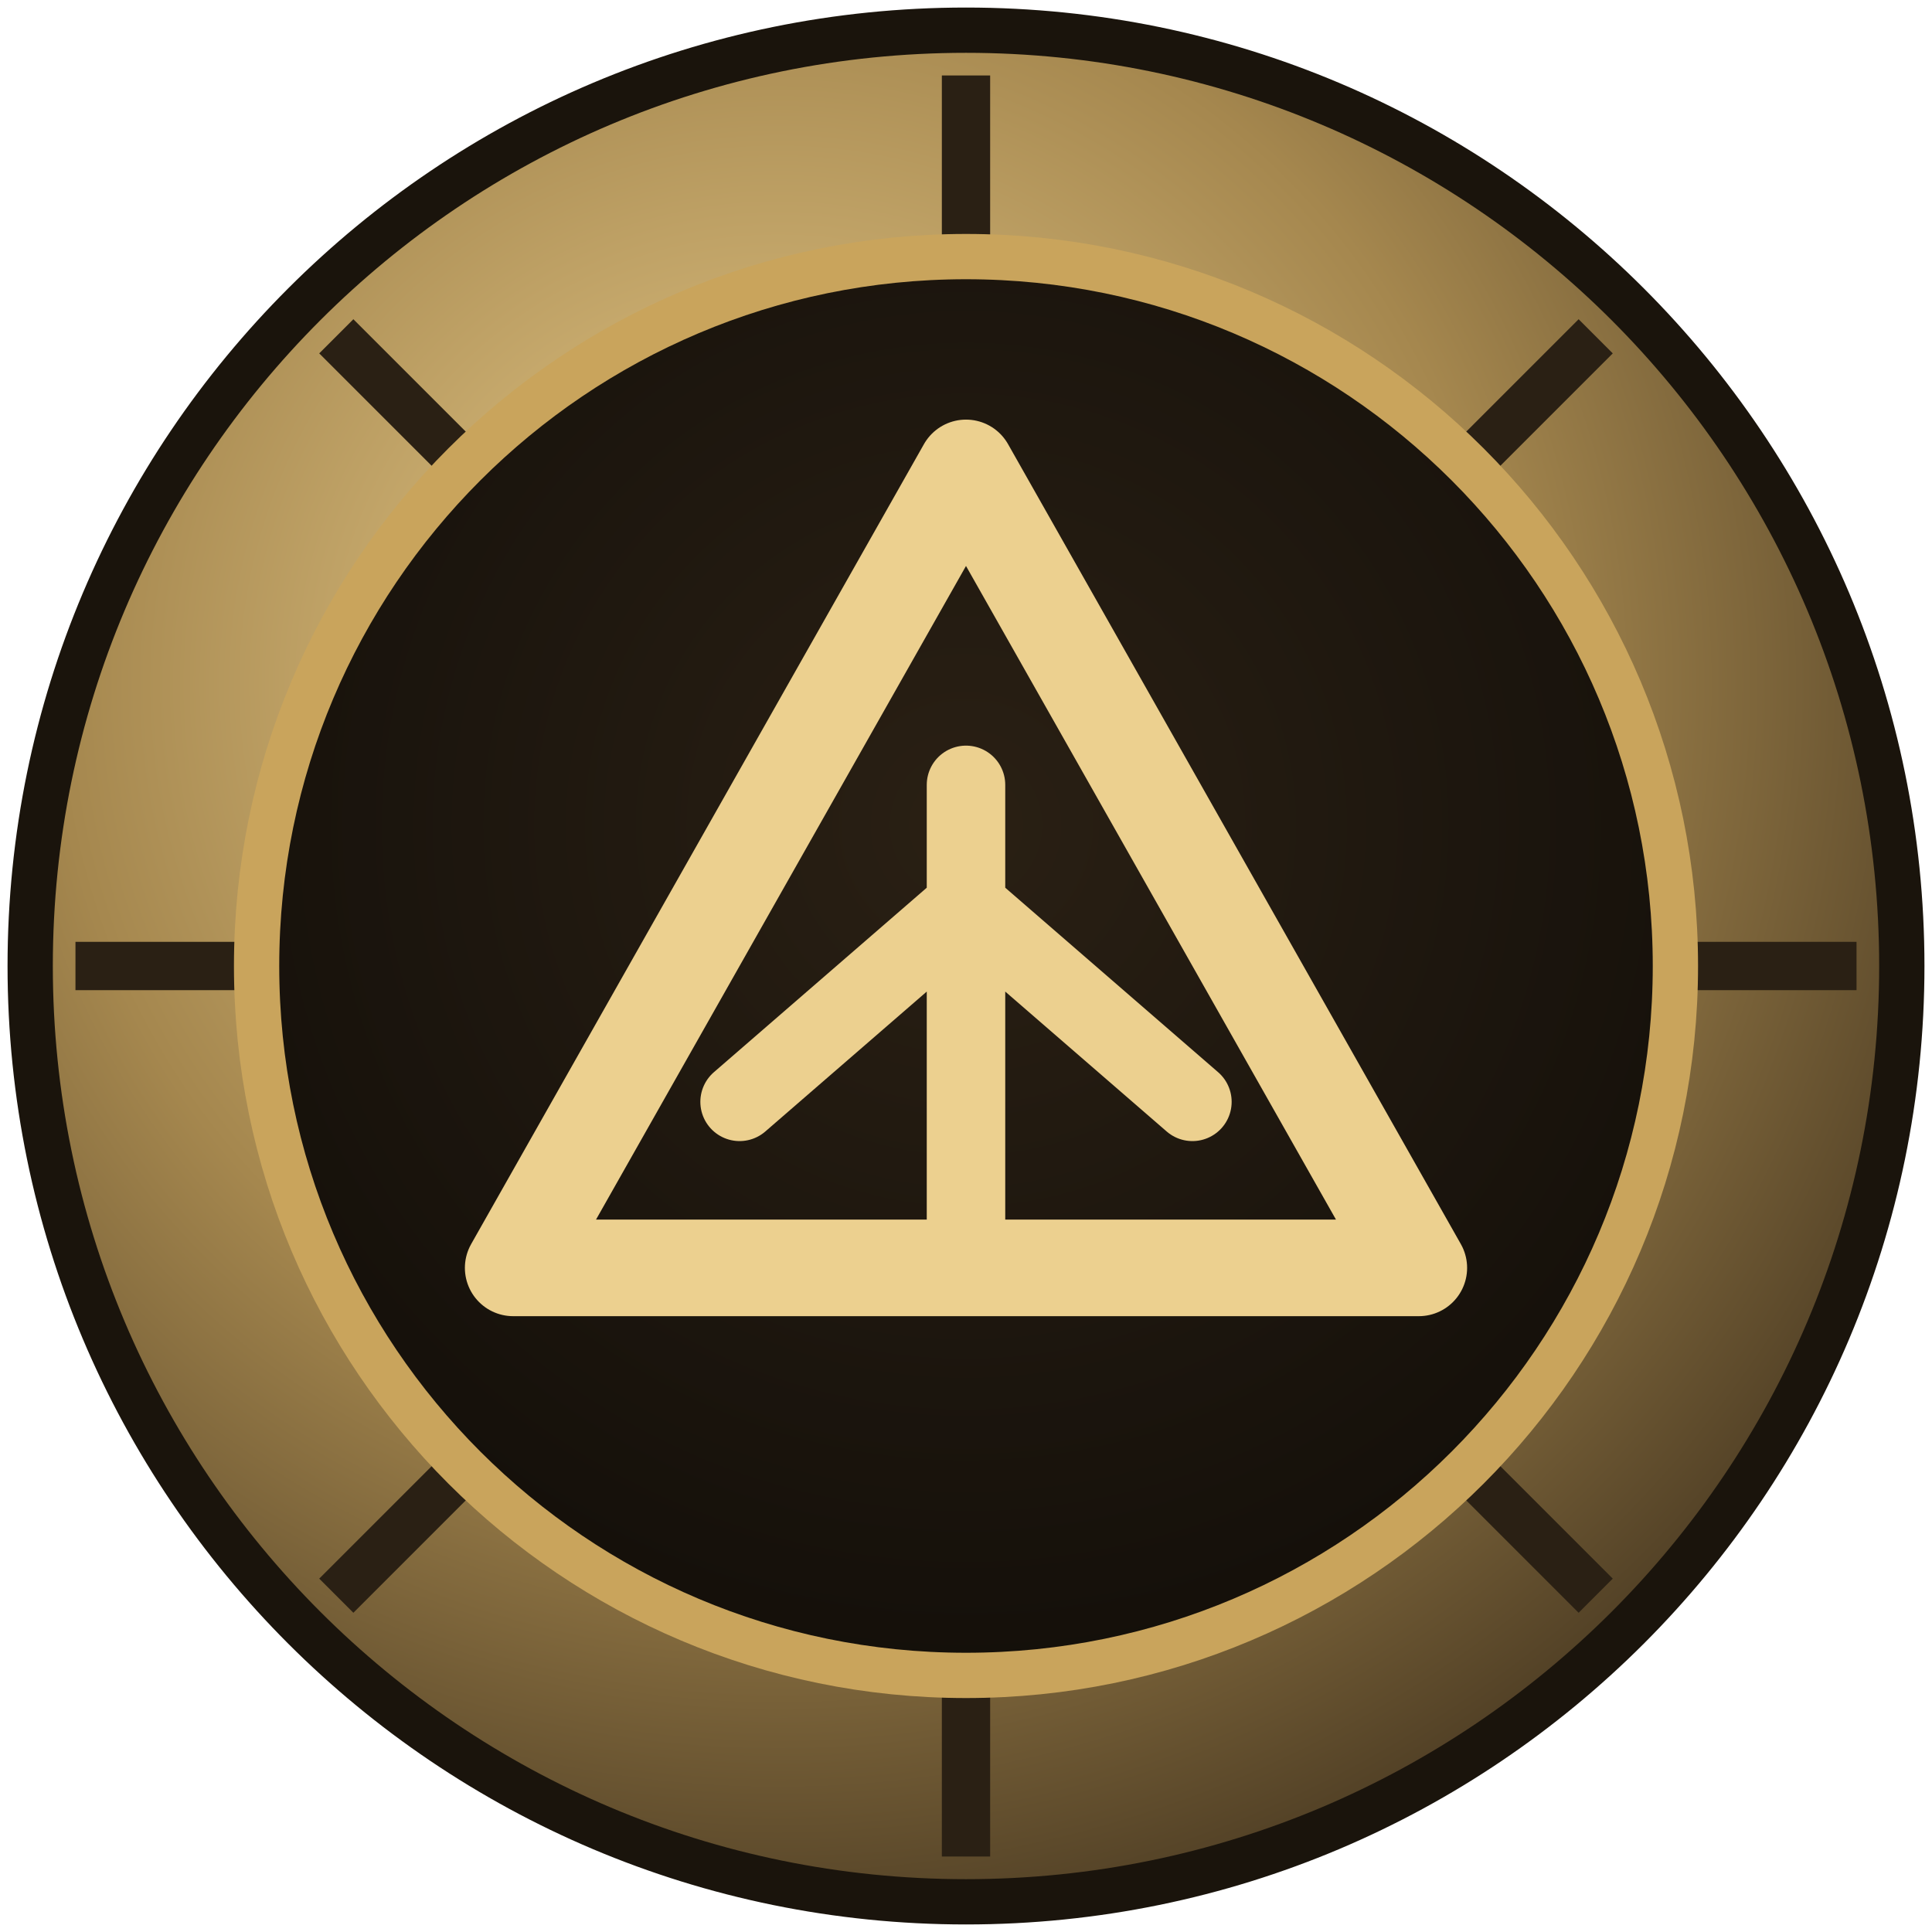
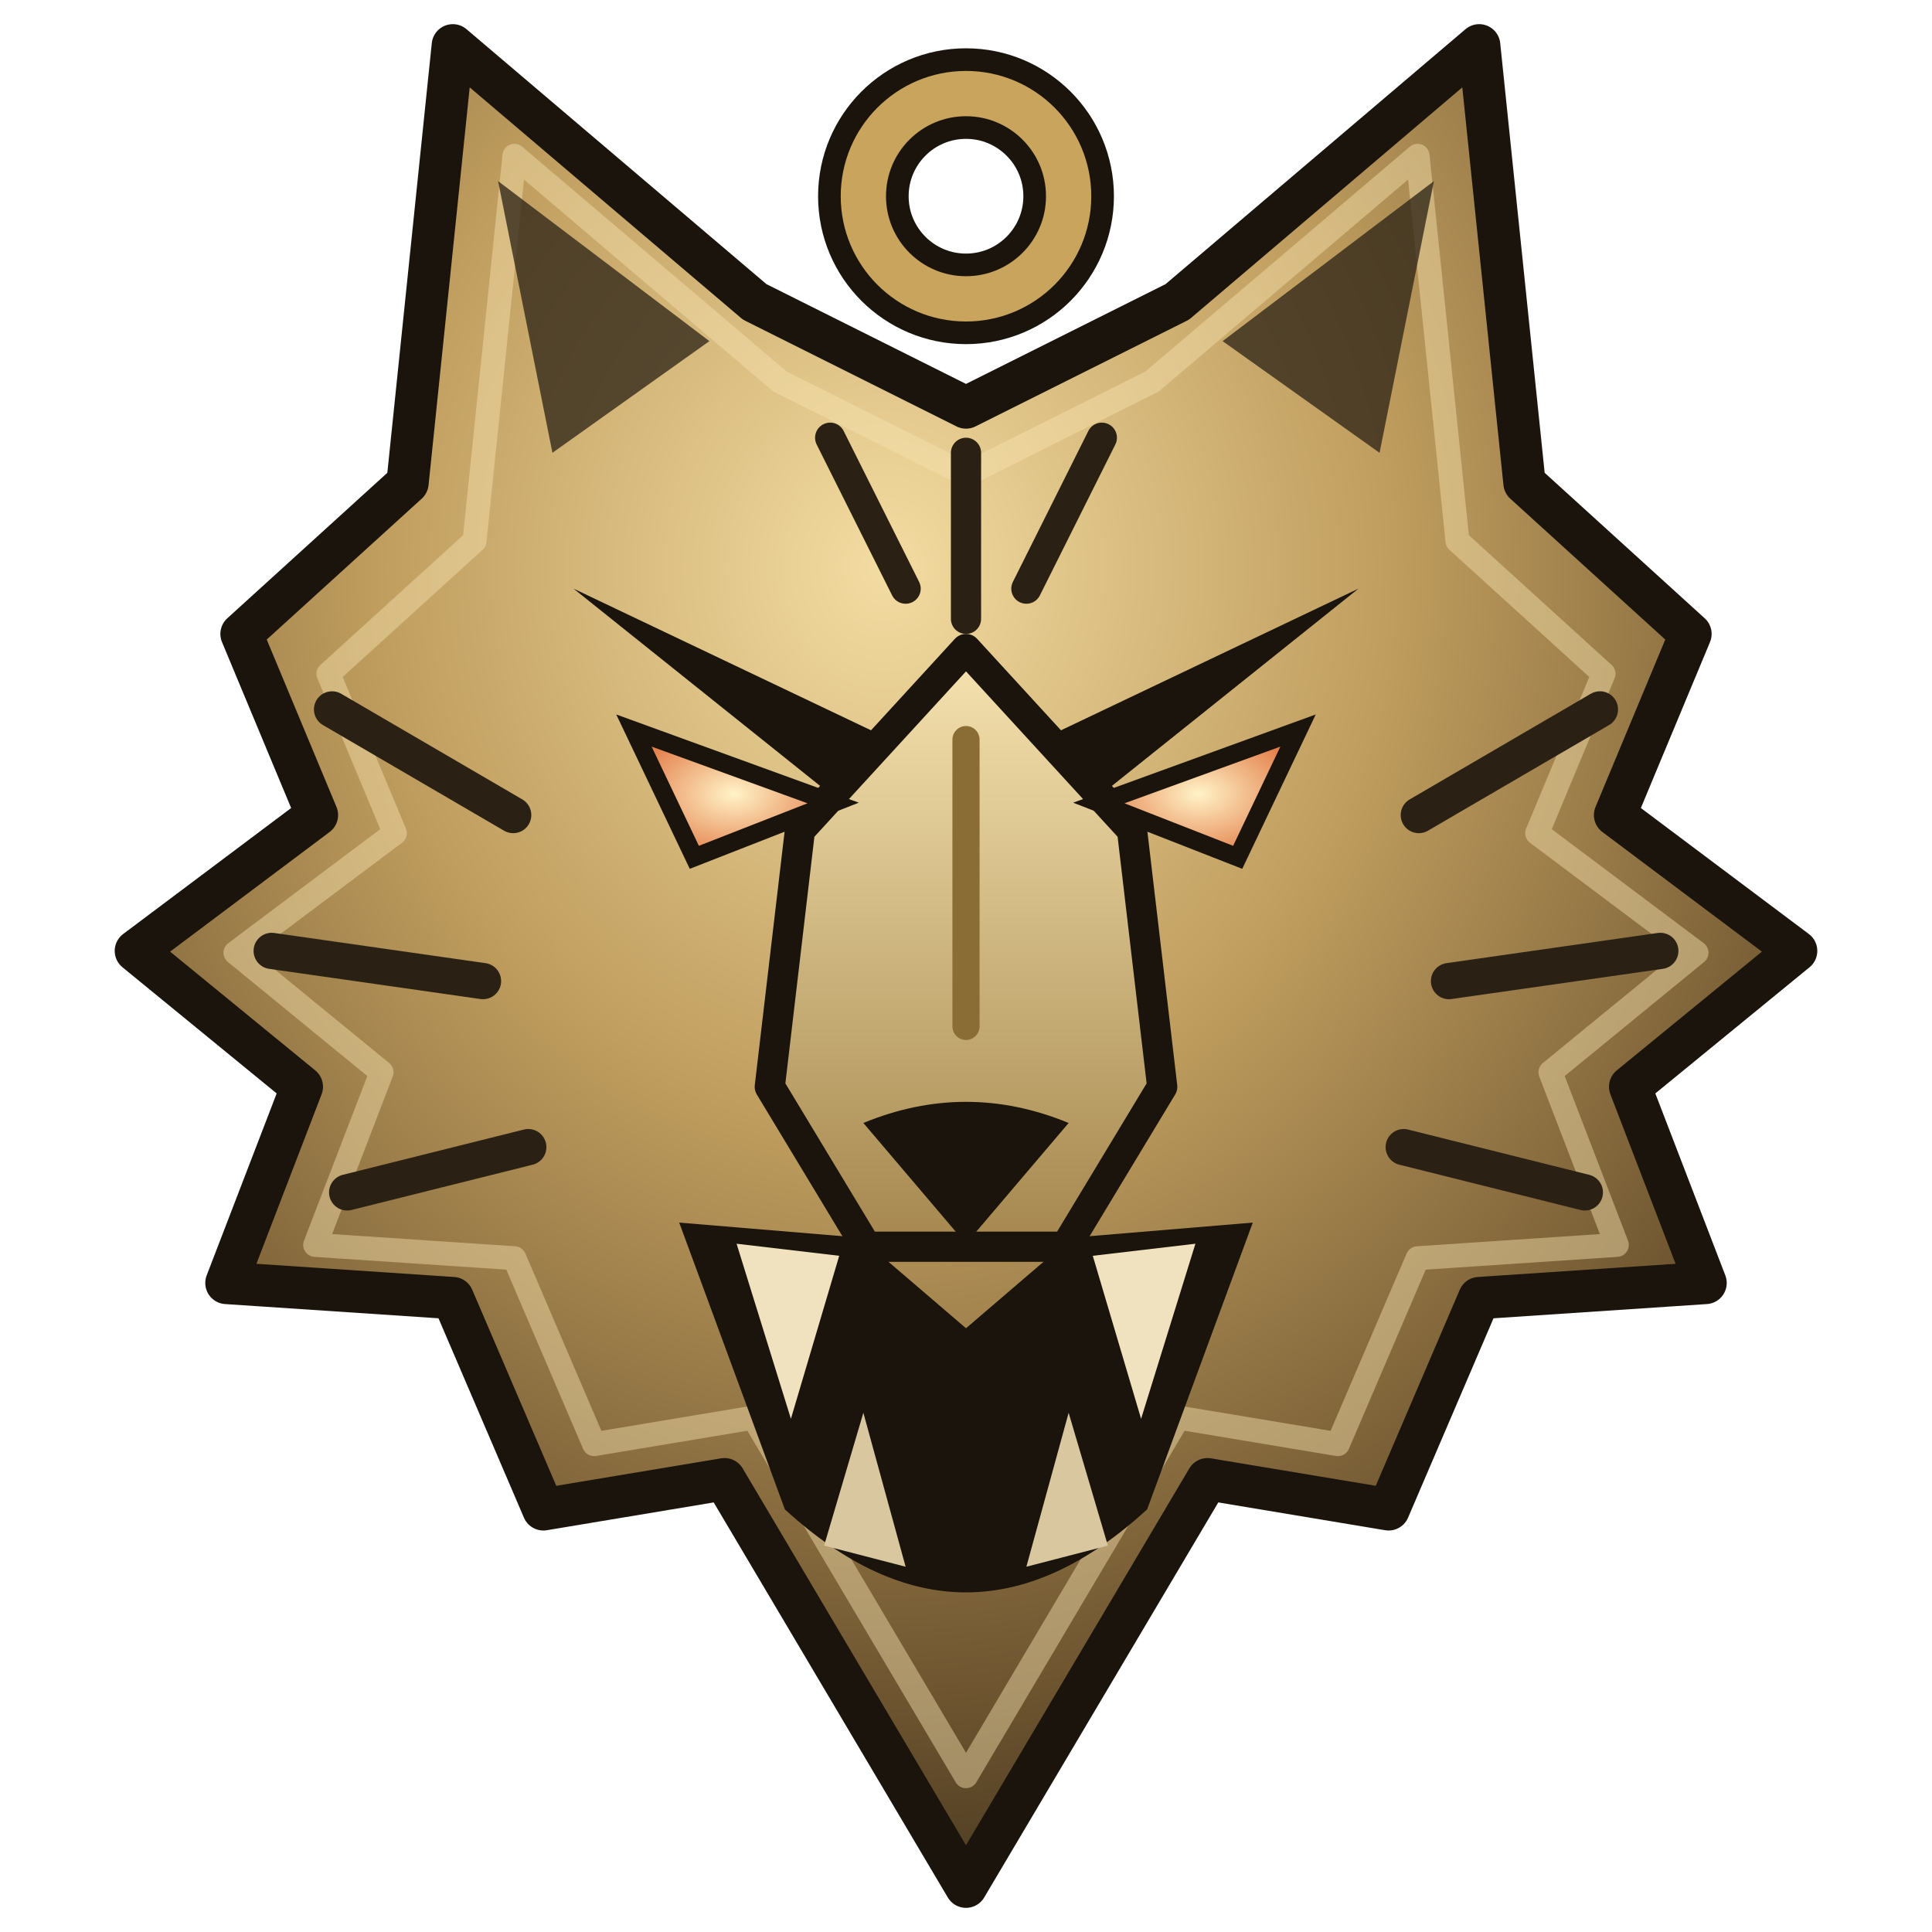
<svg xmlns="http://www.w3.org/2000/svg" viewBox="0 0 64 64" width="64" height="64">
  <defs>
-     <radialGradient id="metal" cx="40%" cy="35%" r="70%">
-       <stop offset="0" stop-color="#ecd08f" />
-       <stop offset=".55" stop-color="#a5874e" />
-       <stop offset="1" stop-color="#4a3a22" />
+     <radialGradient id="metal" cx="45%" cy="28%" r="78%">
+       <stop offset="0" stop-color="#f3dca2" />
+       <stop offset=".4" stop-color="#bf9d5e" />
+       <stop offset=".8" stop-color="#6e5530" />
+       <stop offset="1" stop-color="#3f311c" />
    </radialGradient>
-     <radialGradient id="well" cx="50%" cy="40%" r="65%">
-       <stop offset="0" stop-color="#2a2014" />
-       <stop offset="1" stop-color="#120e09" />
+     <linearGradient id="snout" x1="0" y1="0" x2="0" y2="1">
+       <stop offset="0" stop-color="#f6e3b0" />
+       <stop offset="1" stop-color="#a5874e" />
+     </linearGradient>
+     <radialGradient id="eye" cx="50%" cy="50%" r="60%">
+       <stop offset="0" stop-color="#fff3c8" />
+       <stop offset="1" stop-color="#e0703a" />
    </radialGradient>
  </defs>
-   <circle cx="32" cy="32" r="31" fill="url(#metal)" stroke="#1a140c" stroke-width="1.5" />
-   <g stroke="#2a2014" stroke-width="1.6">
-     <line x1="32" y1="2.5" x2="32" y2="8" transform="rotate(0 32 32)" />
-     <line x1="32" y1="2.5" x2="32" y2="8" transform="rotate(45 32 32)" />
-     <line x1="32" y1="2.5" x2="32" y2="8" transform="rotate(90 32 32)" />
-     <line x1="32" y1="2.5" x2="32" y2="8" transform="rotate(135 32 32)" />
-     <line x1="32" y1="2.5" x2="32" y2="8" transform="rotate(180 32 32)" />
-     <line x1="32" y1="2.5" x2="32" y2="8" transform="rotate(225 32 32)" />
-     <line x1="32" y1="2.5" x2="32" y2="8" transform="rotate(270 32 32)" />
-     <line x1="32" y1="2.5" x2="32" y2="8" transform="rotate(315 32 32)" />
+   <circle cx="32" cy="6.5" r="3.4" fill="none" stroke="#1a140c" stroke-width="3" />
+   <circle cx="32" cy="6.5" r="3.4" fill="none" stroke="#c9a45c" stroke-width="1.5" />
+   <path id="head" fill="url(#metal)" stroke="#1a140c" stroke-width="1.4" stroke-linejoin="round" d="M32 13.5 L25 10 L15 1.5 L13.5 16 L8 21 L10.5 27 L4.5 31.5 L10 36 L7.5 42.5 L15 43 L18 50 L24 49 L32 62.5 L40 49 L46 50 L49 43 L56.5 42.5 L54 36 L59.5 31.5 L53.5 27 L56 21 L50.5 16 L49 1.5 L39 10 Z" />
+   <path fill="none" stroke="#f6e3b0" stroke-opacity=".45" stroke-width=".9" stroke-linejoin="round" transform="translate(32 32) scale(.88) translate(-32 -32)" d="M32 13.5 L25 10 L15 1.5 L13.5 16 L8 21 L10.5 27 L4.5 31.5 L10 36 L7.5 42.5 L15 43 L18 50 L24 49 L32 62.5 L40 49 L46 50 L49 43 L56.5 42.5 L54 36 L59.5 31.5 L53.5 27 L56 21 L50.5 16 L49 1.5 L39 10 Z" />
+   <path d="M16.5 6 L18.3 15 L23.5 11.3 Z M47.5 6 L45.7 15 L40.5 11.3 Z" fill="#2a2014" fill-opacity=".75" />
+   <g fill="none" stroke="#2a2014" stroke-linecap="round" stroke-linejoin="round">
+     <path d="M11 23.5 L17 27 M9 31.5 L16 32.5 M11.5 39.5 L17.5 38 M53 23.5 L47 27 M55 31.5 L48 32.5 M52.5 39.5 L46.5 38" stroke-width="1.2" />
+     <path d="M32 15 V20.5 M27.5 14.5 L30 19.5 M36.5 14.5 L34 19.5" stroke-width="1" />
  </g>
-   <circle cx="32" cy="32" r="23.5" fill="url(#well)" stroke="#c9a45c" stroke-width="1.5" />
-   <g stroke="#ecd08f" stroke-width="3.2" fill="none" stroke-linejoin="round" stroke-linecap="round">
-     <path d="M32 15.5 L47 42 L17 42 Z" />
-     <path d="M32 26 V42 M24.5 36.5 L32 30 L39.5 36.5" stroke-width="2.6" />
+   <path d="M19 19.5 L29.5 24.5 L27.5 26.3 Z M45 19.5 L34.5 24.5 L36.5 26.3 Z" fill="#1a140c" />
+   <path d="M22.5 40.5 L28.5 41 L32 44 L35.5 41 L41.5 40.5 L38 50 Q32 55.5 26 50 Z" fill="#1a140c" />
+   <path d="M24.4 41.2 L26.2 47 L27.8 41.6 Z M39.6 41.2 L37.8 47 L36.2 41.6 Z" fill="#f1e2bf" />
+   <path d="M27.3 51.2 L28.6 46.8 L30 51.9 Z M36.7 51.2 L35.4 46.8 L34 51.9 Z" fill="#d9c7a0" />
+   <path d="M32 21.5 L37.5 27.5 L38.5 36 L35.3 41.3 L28.7 41.3 L25.5 36 L26.5 27.5 Z" fill="url(#snout)" stroke="#1a140c" stroke-width="1" stroke-linejoin="round" />
+   <path d="M32 24.5 V34" stroke="#8a6c35" stroke-width=".9" stroke-linecap="round" />
+   <path d="M28.6 37.2 Q32 35.8 35.4 37.2 L32 41.2 Z" fill="#1a140c" />
+   <g class="medallion-sign" fill="url(#eye)" stroke="#1a140c" stroke-width=".6">
+     <path d="M21 24.2 L27.6 26.6 L23 28.4 Z" />
+     <path d="M43 24.2 L36.4 26.6 L41 28.4 Z" />
  </g>
</svg>
